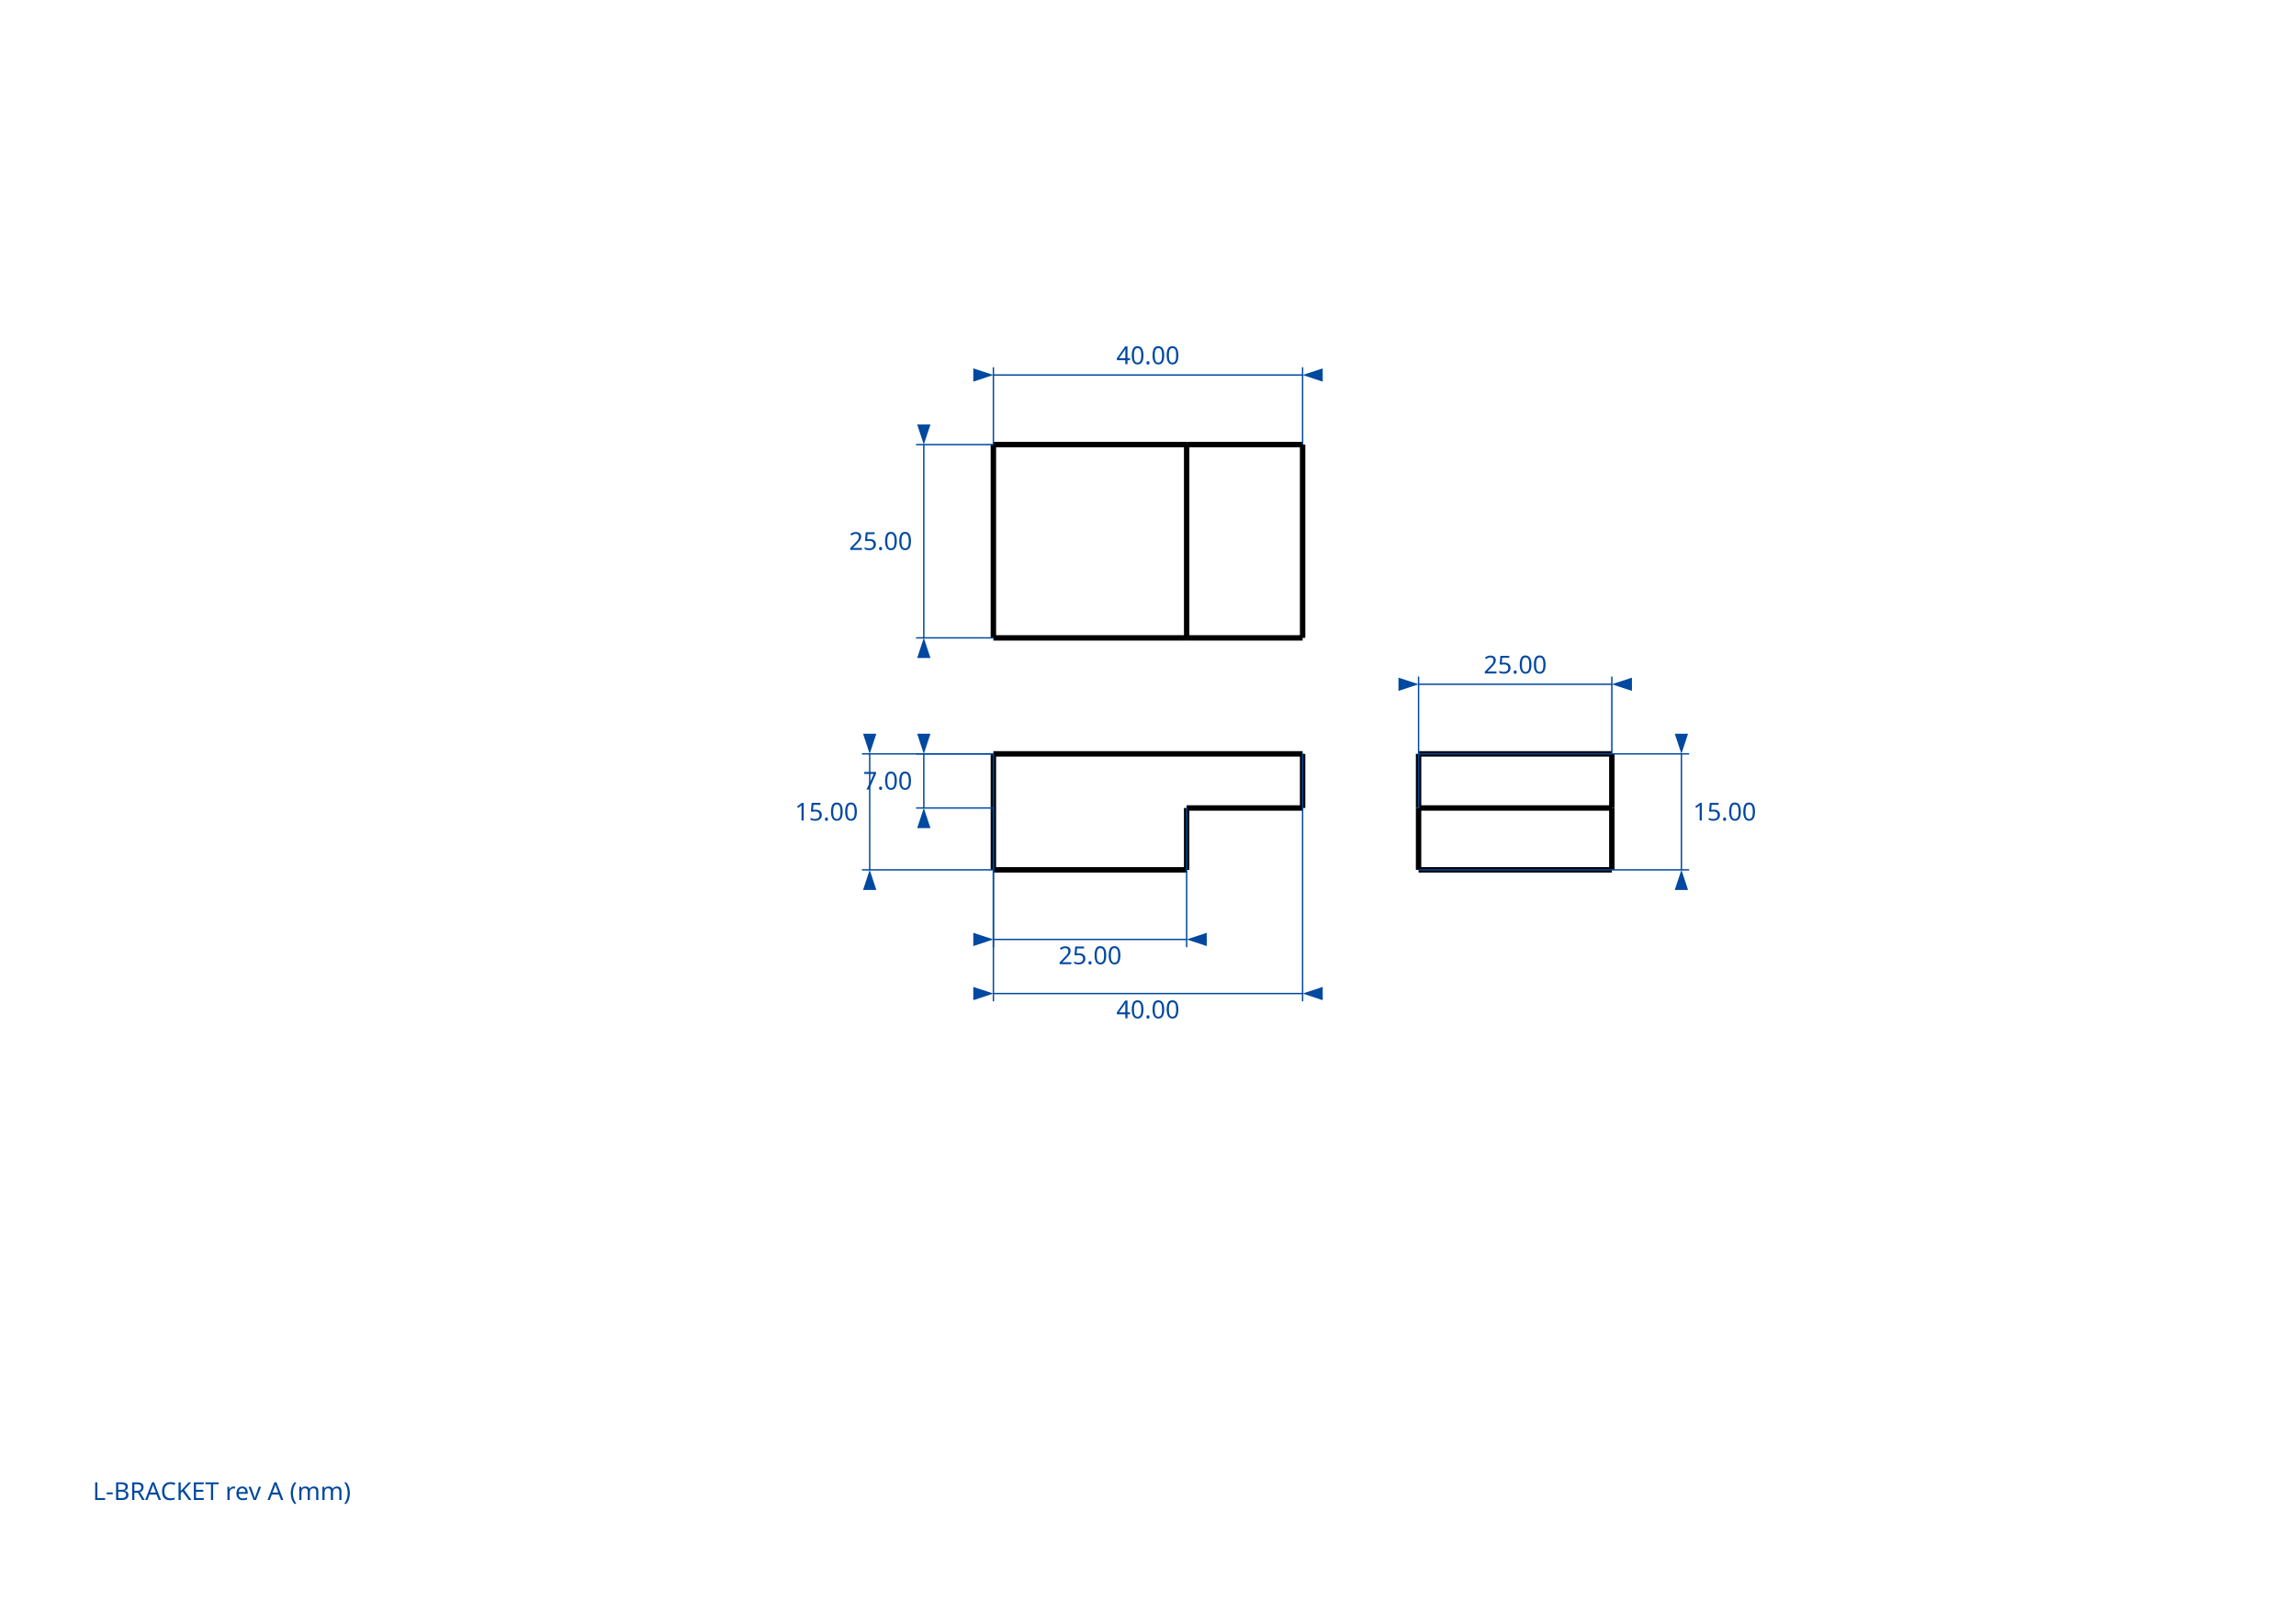
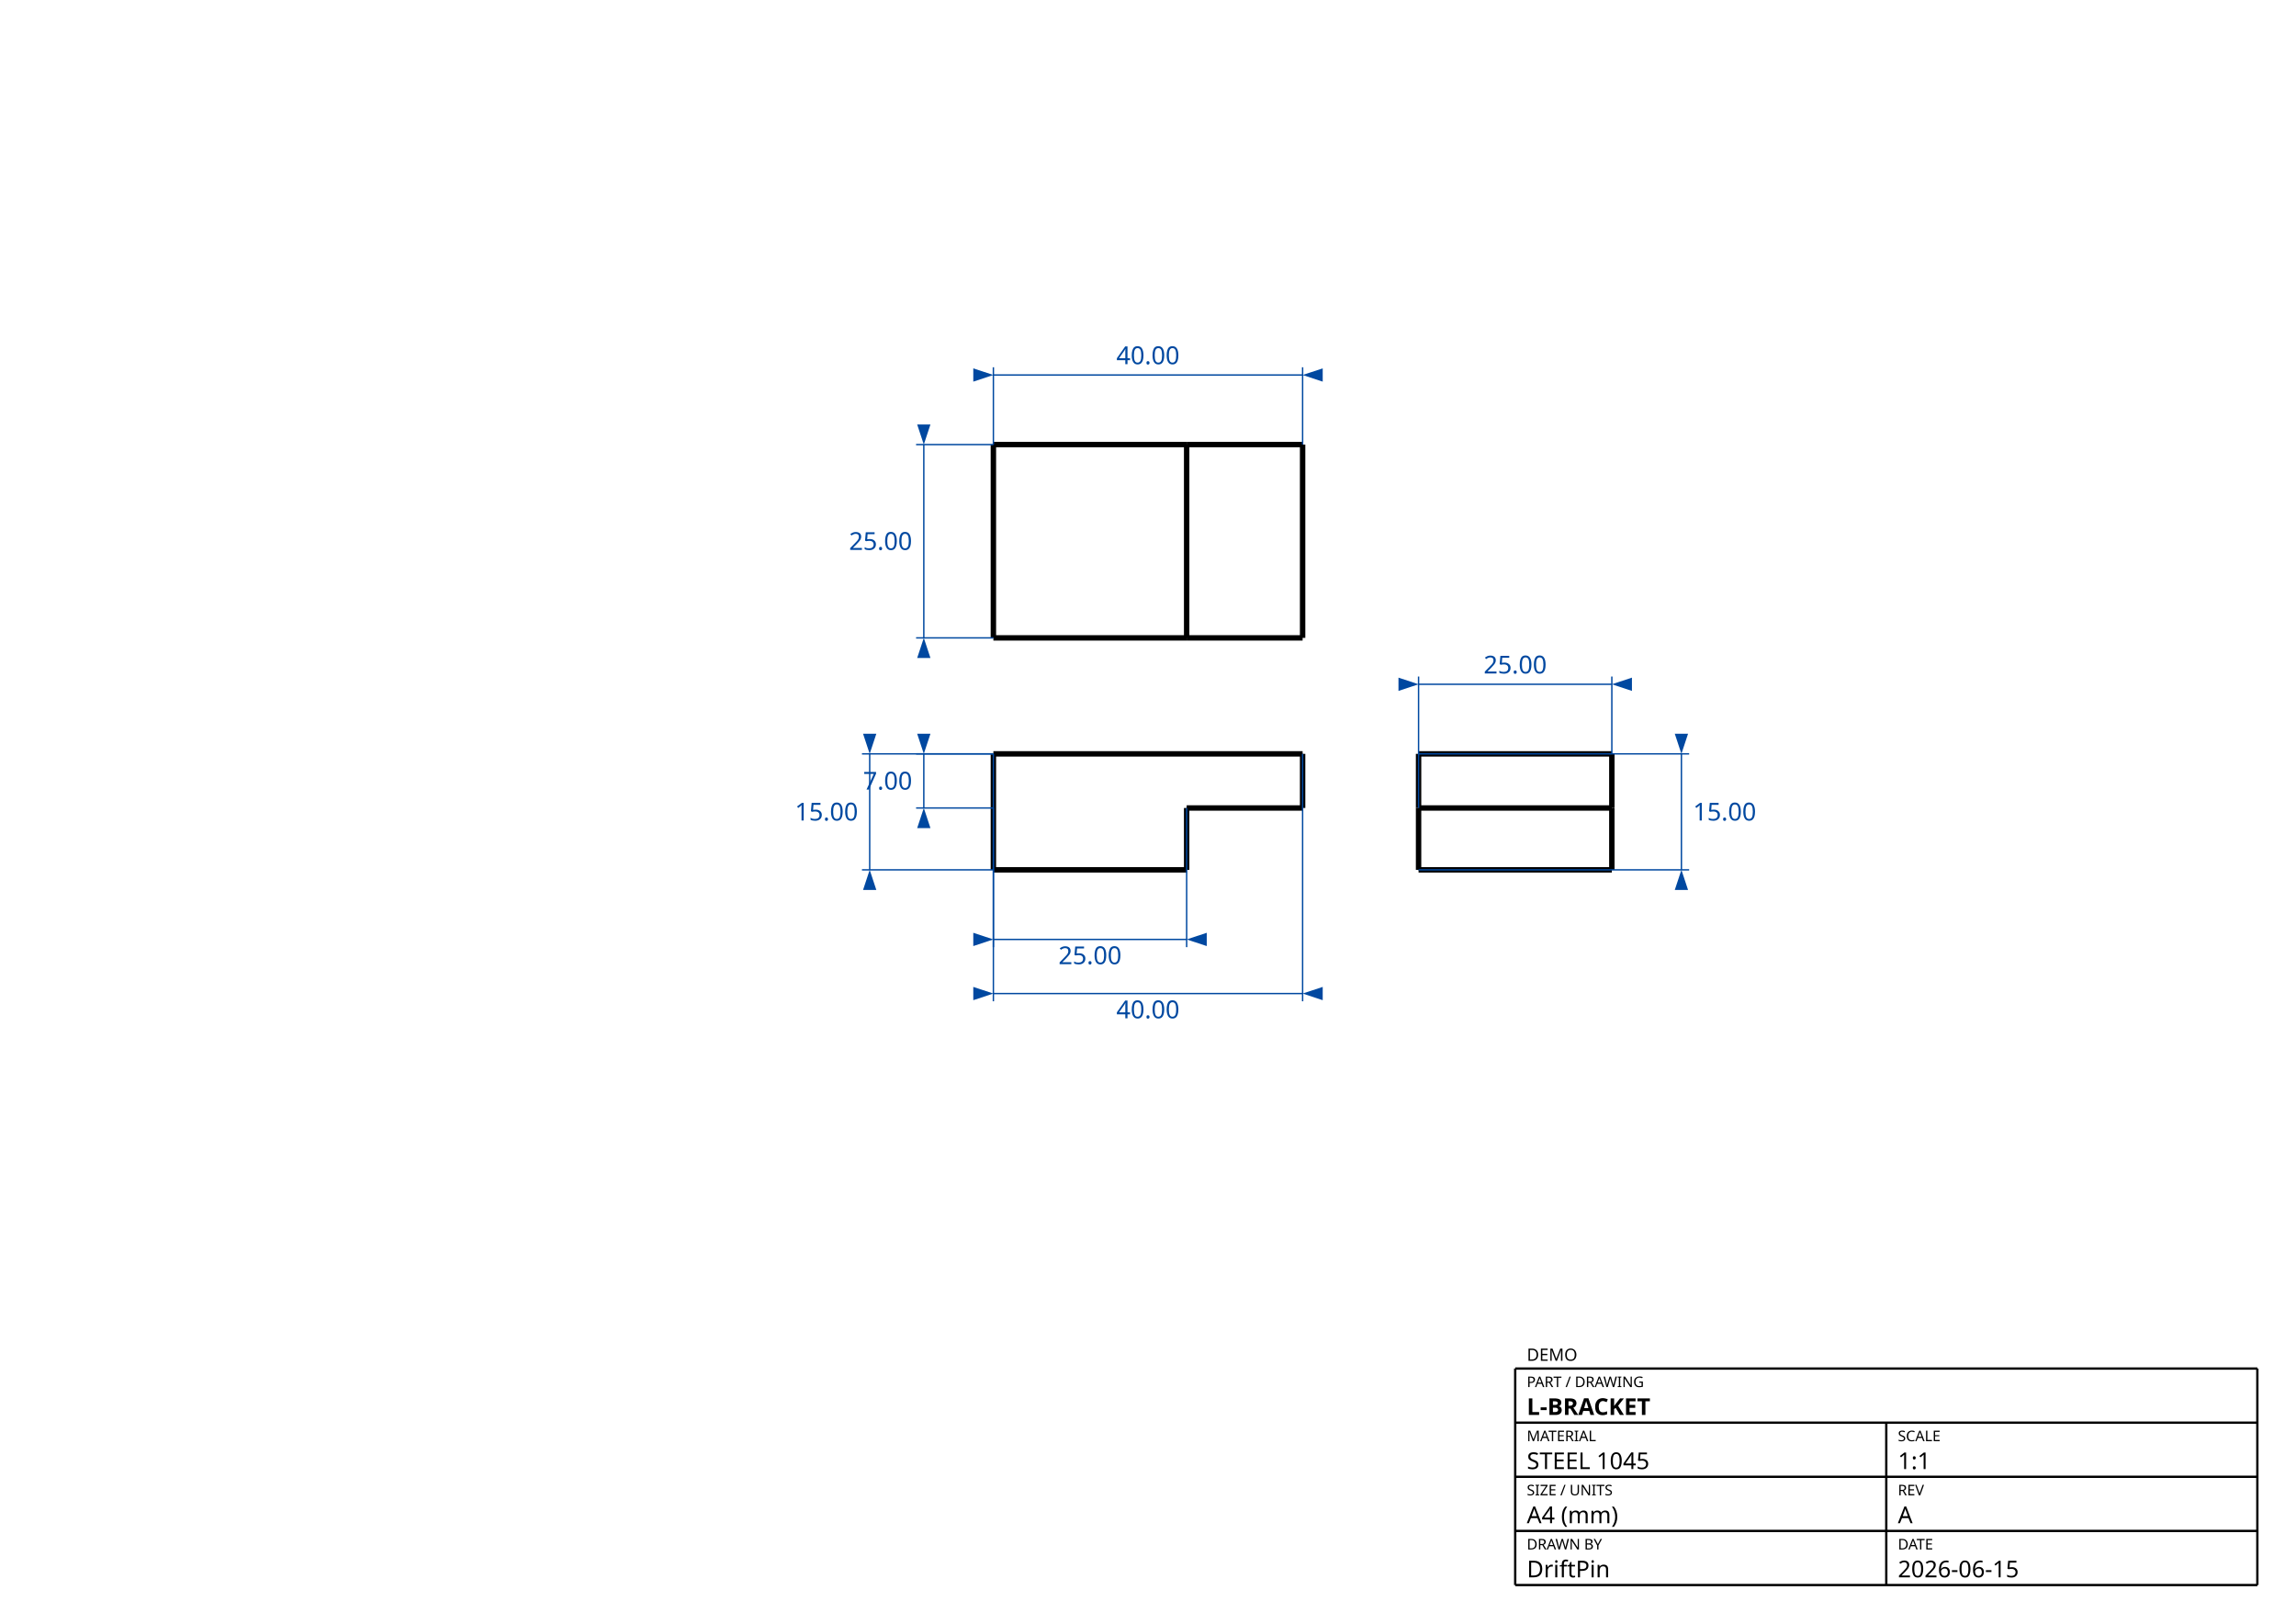
<svg xmlns="http://www.w3.org/2000/svg" id="svg2" width="297mm" height="210mm" version="1.1" viewBox="0 0 297 210">
  <g id="driftpin-overlay">
    <g transform="translate(148.5,105) scale(1,-1)">
      <g fill="none" stroke="#000000" stroke-opacity="1" stroke-width="0.7" stroke-linecap="butt" stroke-linejoin="miter" stroke-miterlimit="4">
        <path id="1" d=" M -20 7.5 L -20 -7.5 " />
        <path id="2" d=" M 20 7.5 L 20 0.5 " />
        <path id="3" d=" M 5 0.5 L 20 0.5 " />
        <path id="4" d=" M 5 0.5 L 5 -7.5 " />
        <path id="5" d=" M -20 -7.5 L 5 -7.5 " />
        <path id="6" d=" M -20 7.5 L 20 7.5 " />
      </g>
    </g>
    <g transform="translate(148.5,70) scale(1,-1)">
      <g fill="none" stroke="#000000" stroke-opacity="1" stroke-width="0.7" stroke-linecap="butt" stroke-linejoin="miter" stroke-miterlimit="4">
        <path id="1" d=" M -20 12.5 L -20 -12.5 " />
        <path id="2" d=" M 5 12.5 L 20 12.5 " />
        <path id="3" d=" M -20 12.5 L 5 12.5 " />
        <path id="4" d=" M -20 -12.5 L 5 -12.5 " />
        <path id="5" d=" M 5 12.5 L 5 -12.5 " />
        <path id="6" d=" M 5 -12.5 L 20 -12.5 " />
        <path id="7" d=" M 20 12.5 L 20 -12.5 " />
      </g>
    </g>
    <g transform="translate(196,105) scale(1,-1)">
      <g fill="none" stroke="#000000" stroke-opacity="1" stroke-width="0.7" stroke-linecap="butt" stroke-linejoin="miter" stroke-miterlimit="4">
        <path id="1" d=" M -12.5 7.5 L -12.5 0.5 " />
        <path id="2" d=" M -12.5 0.5 L -12.5 -7.5 " />
        <path id="3" d=" M -12.5 -7.5 L 12.5 -7.5 " />
        <path id="4" d=" M 12.5 7.5 L 12.5 0.5 " />
        <path id="5" d=" M 12.5 0.5 L 12.5 -7.5 " />
        <path id="6" d=" M -12.5 7.5 L 12.5 7.5 " />
        <path id="7" d=" M -12.5 0.5 L 12.5 0.5 " />
      </g>
    </g>
    <g>
      <line x1="128.500" y1="104.500" x2="128.500" y2="122.500" stroke="#0048a0" stroke-width="0.18" fill="none" />
      <line x1="153.500" y1="104.500" x2="153.500" y2="122.500" stroke="#0048a0" stroke-width="0.18" fill="none" />
      <line x1="128.500" y1="121.500" x2="153.500" y2="121.500" stroke="#0048a0" stroke-width="0.18" fill="none" />
      <path d="M 128.500 121.500 L 125.900 122.358 L 125.900 120.642 Z" fill="#0048a0" stroke="none" />
      <path d="M 153.500 121.500 L 156.100 120.642 L 156.100 122.358 Z" fill="#0048a0" stroke="none" />
      <text x="141.000" y="124.700" font-size="3.2" font-family="sans-serif" text-anchor="middle" fill="#0048a0" stroke="none">25.00</text>
    </g>
    <g>
      <line x1="128.500" y1="97.500" x2="128.500" y2="129.500" stroke="#0048a0" stroke-width="0.18" fill="none" />
      <line x1="168.500" y1="97.500" x2="168.500" y2="129.500" stroke="#0048a0" stroke-width="0.18" fill="none" />
      <line x1="128.500" y1="128.500" x2="168.500" y2="128.500" stroke="#0048a0" stroke-width="0.18" fill="none" />
      <path d="M 128.500 128.500 L 125.900 129.358 L 125.900 127.642 Z" fill="#0048a0" stroke="none" />
      <path d="M 168.500 128.500 L 171.100 127.642 L 171.100 129.358 Z" fill="#0048a0" stroke="none" />
      <text x="148.500" y="131.700" font-size="3.2" font-family="sans-serif" text-anchor="middle" fill="#0048a0" stroke="none">40.00</text>
    </g>
    <g>
      <line x1="128.500" y1="97.500" x2="118.500" y2="97.500" stroke="#0048a0" stroke-width="0.18" fill="none" />
      <line x1="128.500" y1="104.500" x2="118.500" y2="104.500" stroke="#0048a0" stroke-width="0.18" fill="none" />
      <line x1="119.500" y1="97.500" x2="119.500" y2="104.500" stroke="#0048a0" stroke-width="0.18" fill="none" />
      <path d="M 119.500 97.500 L 118.642 94.900 L 120.358 94.900 Z" fill="#0048a0" stroke="none" />
      <path d="M 119.500 104.500 L 120.358 107.100 L 118.642 107.100 Z" fill="#0048a0" stroke="none" />
      <text x="118.000" y="102.120" font-size="3.2" font-family="sans-serif" text-anchor="end" fill="#0048a0" stroke="none">7.00</text>
    </g>
    <g>
      <line x1="128.500" y1="112.500" x2="111.500" y2="112.500" stroke="#0048a0" stroke-width="0.18" fill="none" />
      <line x1="128.500" y1="97.500" x2="111.500" y2="97.500" stroke="#0048a0" stroke-width="0.18" fill="none" />
      <line x1="112.500" y1="112.500" x2="112.500" y2="97.500" stroke="#0048a0" stroke-width="0.18" fill="none" />
      <path d="M 112.500 112.500 L 113.358 115.100 L 111.642 115.100 Z" fill="#0048a0" stroke="none" />
      <path d="M 112.500 97.500 L 111.642 94.900 L 113.358 94.900 Z" fill="#0048a0" stroke="none" />
      <text x="111.000" y="106.120" font-size="3.2" font-family="sans-serif" text-anchor="end" fill="#0048a0" stroke="none">15.00</text>
    </g>
    <g>
      <line x1="128.500" y1="57.500" x2="128.500" y2="47.500" stroke="#0048a0" stroke-width="0.18" fill="none" />
      <line x1="168.500" y1="57.500" x2="168.500" y2="47.500" stroke="#0048a0" stroke-width="0.18" fill="none" />
      <line x1="128.500" y1="48.500" x2="168.500" y2="48.500" stroke="#0048a0" stroke-width="0.18" fill="none" />
      <path d="M 128.500 48.500 L 125.900 49.358 L 125.900 47.642 Z" fill="#0048a0" stroke="none" />
      <path d="M 168.500 48.500 L 171.100 47.642 L 171.100 49.358 Z" fill="#0048a0" stroke="none" />
      <text x="148.500" y="47.100" font-size="3.2" font-family="sans-serif" text-anchor="middle" fill="#0048a0" stroke="none">40.00</text>
    </g>
    <g>
      <line x1="128.500" y1="82.500" x2="118.500" y2="82.500" stroke="#0048a0" stroke-width="0.18" fill="none" />
      <line x1="128.500" y1="57.500" x2="118.500" y2="57.500" stroke="#0048a0" stroke-width="0.18" fill="none" />
      <line x1="119.500" y1="82.500" x2="119.500" y2="57.500" stroke="#0048a0" stroke-width="0.18" fill="none" />
      <path d="M 119.500 82.500 L 120.358 85.100 L 118.642 85.100 Z" fill="#0048a0" stroke="none" />
      <path d="M 119.500 57.500 L 118.642 54.900 L 120.358 54.900 Z" fill="#0048a0" stroke="none" />
      <text x="118.000" y="71.120" font-size="3.2" font-family="sans-serif" text-anchor="end" fill="#0048a0" stroke="none">25.00</text>
    </g>
    <g>
      <line x1="183.500" y1="104.500" x2="183.500" y2="87.500" stroke="#0048a0" stroke-width="0.18" fill="none" />
      <line x1="208.500" y1="97.500" x2="208.500" y2="87.500" stroke="#0048a0" stroke-width="0.18" fill="none" />
      <line x1="183.500" y1="88.500" x2="208.500" y2="88.500" stroke="#0048a0" stroke-width="0.18" fill="none" />
      <path d="M 183.500 88.500 L 180.900 89.358 L 180.900 87.642 Z" fill="#0048a0" stroke="none" />
      <path d="M 208.500 88.500 L 211.100 87.642 L 211.100 89.358 Z" fill="#0048a0" stroke="none" />
      <text x="196.000" y="87.100" font-size="3.2" font-family="sans-serif" text-anchor="middle" fill="#0048a0" stroke="none">25.00</text>
    </g>
    <g>
      <line x1="183.500" y1="112.500" x2="218.500" y2="112.500" stroke="#0048a0" stroke-width="0.18" fill="none" />
      <line x1="183.500" y1="97.500" x2="218.500" y2="97.500" stroke="#0048a0" stroke-width="0.18" fill="none" />
      <line x1="217.500" y1="112.500" x2="217.500" y2="97.500" stroke="#0048a0" stroke-width="0.18" fill="none" />
      <path d="M 217.500 112.500 L 218.358 115.100 L 216.642 115.100 Z" fill="#0048a0" stroke="none" />
      <path d="M 217.500 97.500 L 216.642 94.900 L 218.358 94.900 Z" fill="#0048a0" stroke="none" />
      <text x="219.000" y="106.120" font-size="3.2" font-family="sans-serif" text-anchor="start" fill="#0048a0" stroke="none">15.00</text>
    </g>
-     <text x="12.000" y="194.000" font-size="3.2" font-family="sans-serif" text-anchor="start" fill="#0048a0" stroke="none">L-BRACKET  rev A  (mm)</text>
+     <g id="driftpin-titleblock">
+       <line x1="196.00" y1="177.00" x2="292.00" y2="177.00" stroke="#000" stroke-width="0.3" fill="none" />
+       <line x1="196.00" y1="205.00" x2="292.00" y2="205.00" stroke="#000" stroke-width="0.3" fill="none" />
+       <line x1="196.00" y1="177.00" x2="196.00" y2="205.00" stroke="#000" stroke-width="0.3" fill="none" />
+       <line x1="292.00" y1="177.00" x2="292.00" y2="205.00" stroke="#000" stroke-width="0.3" fill="none" />
+       <line x1="196.00" y1="184.00" x2="292.00" y2="184.00" stroke="#000" stroke-width="0.3" fill="none" />
+       <line x1="196.00" y1="191.00" x2="292.00" y2="191.00" stroke="#000" stroke-width="0.3" fill="none" />
+       <line x1="196.00" y1="198.00" x2="292.00" y2="198.00" stroke="#000" stroke-width="0.3" fill="none" />
+       <line x1="244.00" y1="184.00" x2="244.00" y2="205.00" stroke="#000" stroke-width="0.3" fill="none" />
+       <text x="197.50" y="179.40" font-size="1.9" font-family="sans-serif" text-anchor="start" fill="#000" stroke="none">PART / DRAWING</text>
+       <text x="197.50" y="183.00" font-size="3.0" font-family="sans-serif" text-anchor="start" font-weight="bold" fill="#000" stroke="none">L-BRACKET</text>
+       <text x="197.50" y="186.40" font-size="1.9" font-family="sans-serif" text-anchor="start" fill="#000" stroke="none">MATERIAL</text>
+       <text x="197.50" y="190.00" font-size="3.0" font-family="sans-serif" text-anchor="start" fill="#000" stroke="none">STEEL 1045</text>
+       <text x="245.50" y="186.40" font-size="1.9" font-family="sans-serif" text-anchor="start" fill="#000" stroke="none">SCALE</text>
+       <text x="245.50" y="190.00" font-size="3.0" font-family="sans-serif" text-anchor="start" fill="#000" stroke="none">1:1</text>
+       <text x="197.50" y="193.40" font-size="1.9" font-family="sans-serif" text-anchor="start" fill="#000" stroke="none">SIZE / UNITS</text>
+       <text x="197.50" y="197.00" font-size="3.0" font-family="sans-serif" text-anchor="start" fill="#000" stroke="none">A4  (mm)</text>
+       <text x="245.50" y="193.40" font-size="1.9" font-family="sans-serif" text-anchor="start" fill="#000" stroke="none">REV</text>
+       <text x="245.50" y="197.00" font-size="3.0" font-family="sans-serif" text-anchor="start" fill="#000" stroke="none">A</text>
+       <text x="197.50" y="200.40" font-size="1.9" font-family="sans-serif" text-anchor="start" fill="#000" stroke="none">DRAWN BY</text>
+       <text x="197.50" y="204.00" font-size="3.0" font-family="sans-serif" text-anchor="start" fill="#000" stroke="none">DriftPin</text>
+       <text x="245.50" y="200.40" font-size="1.9" font-family="sans-serif" text-anchor="start" fill="#000" stroke="none">DATE</text>
+       <text x="245.50" y="204.00" font-size="3.0" font-family="sans-serif" text-anchor="start" fill="#000" stroke="none">2026-06-15</text>
+       <text x="197.50" y="176.00" font-size="2.2" font-family="sans-serif" text-anchor="start" fill="#000" stroke="none">DEMO</text>
+     </g>
  </g>
</svg>
